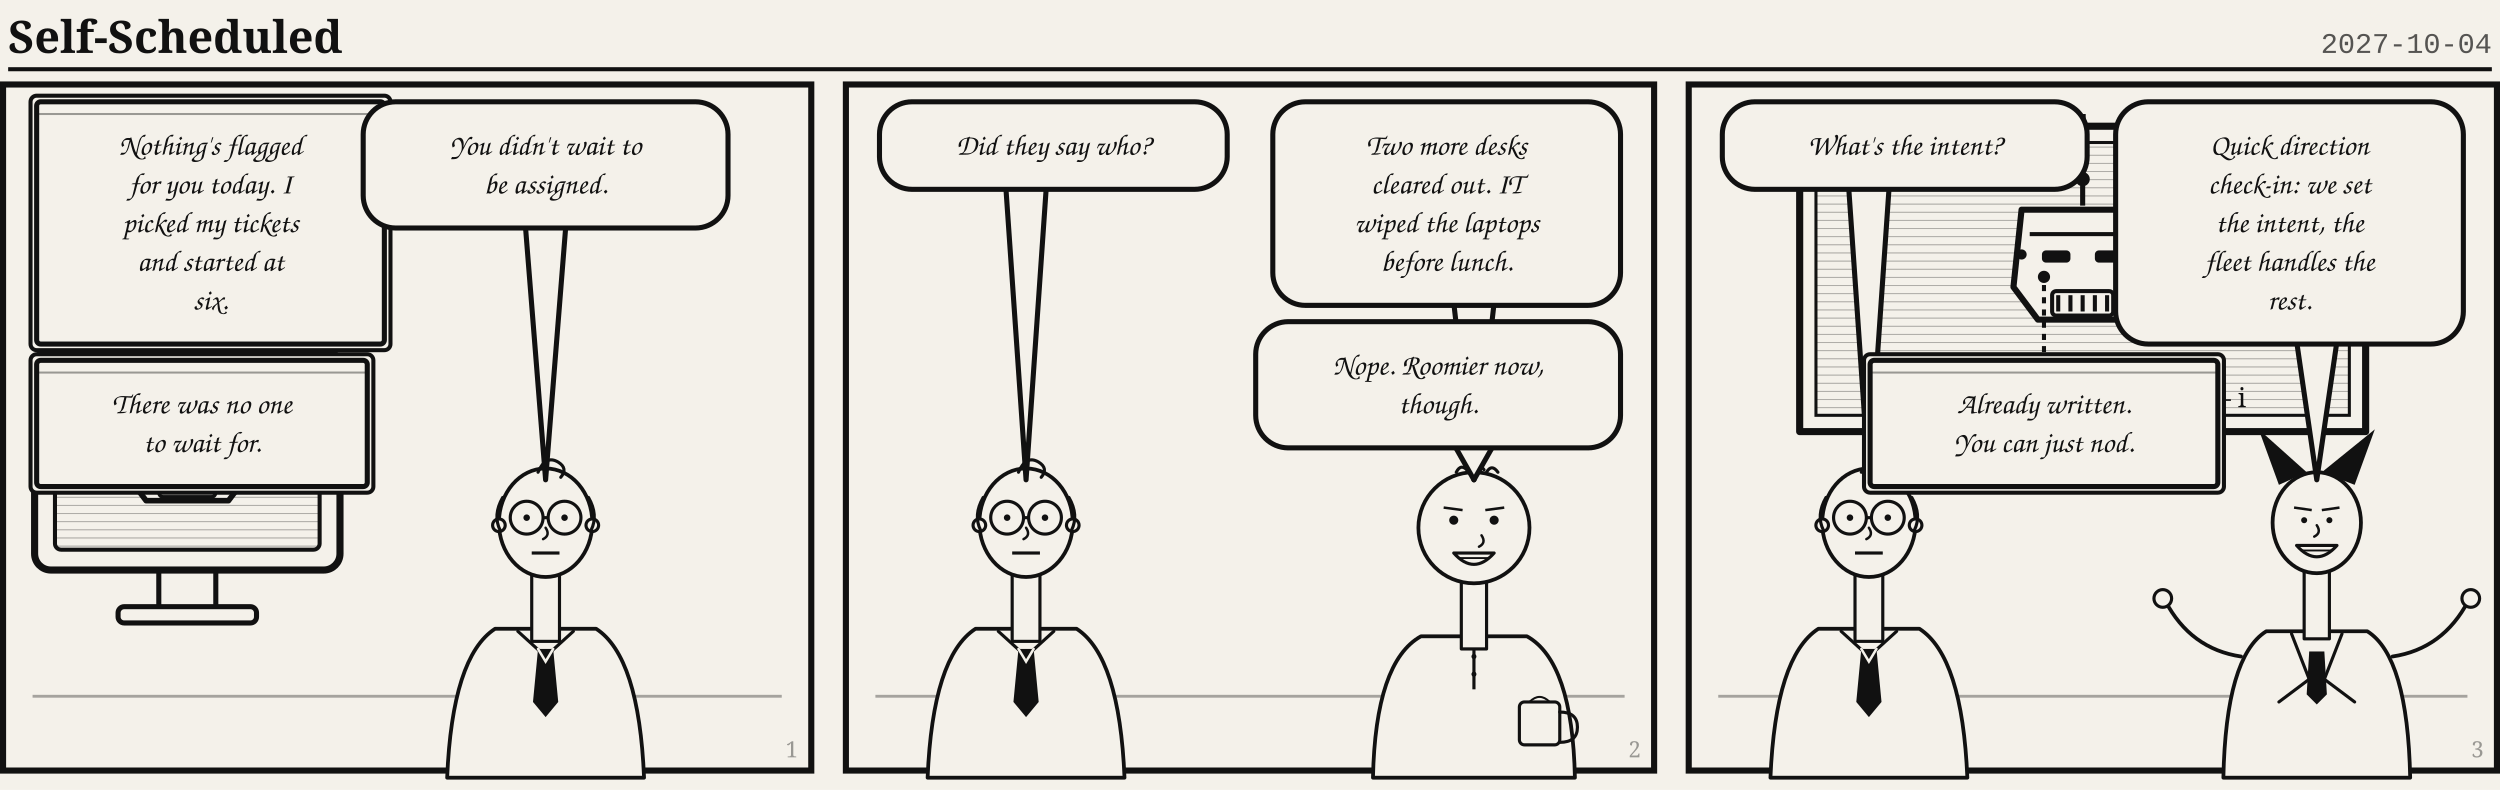
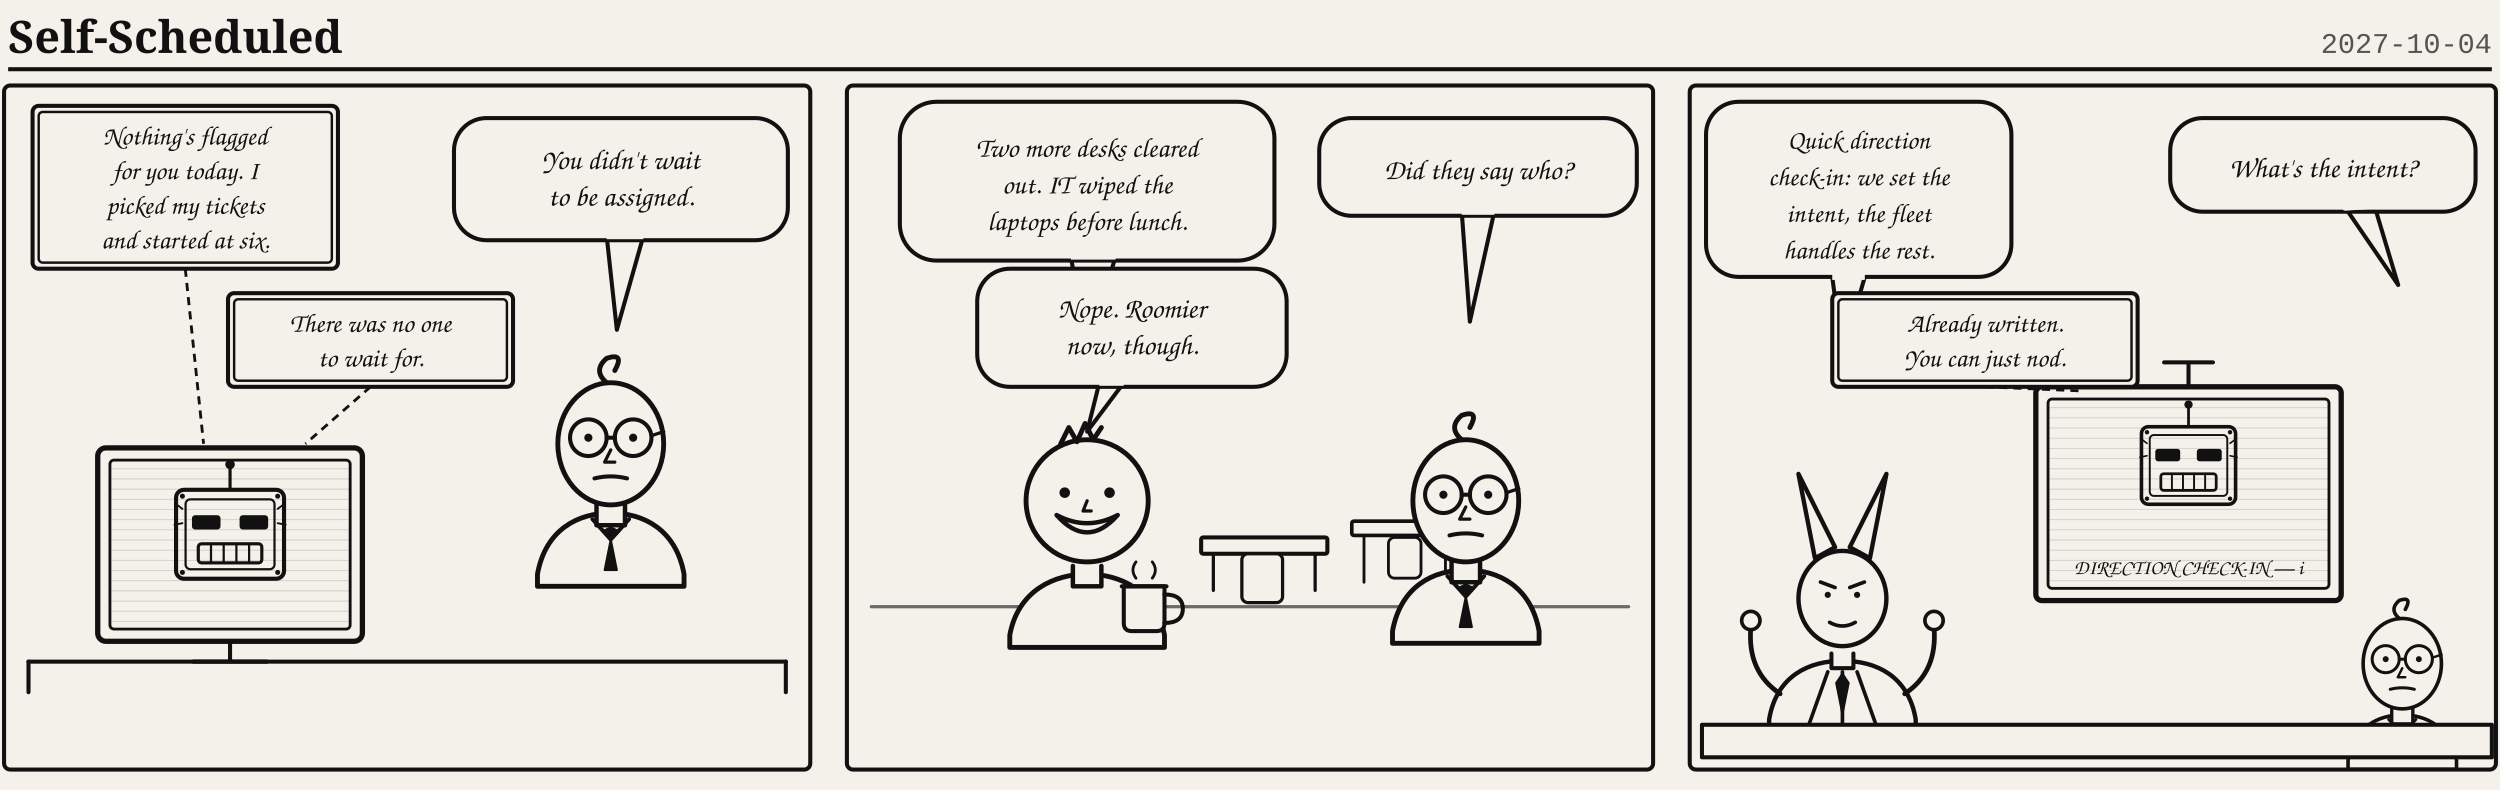
<svg xmlns="http://www.w3.org/2000/svg" viewBox="0 0 1228 388" width="1228" height="388" font-family="Georgia,serif">
  <rect width="1228" height="388" fill="#f4f1ea" />
  <text x="4" y="26" font-family="Georgia,serif" font-weight="bold" font-size="22" fill="#111">Self-Scheduled</text>
  <text x="1224" y="26" text-anchor="end" font-family="'Courier New',monospace" font-size="14" fill="#111" opacity="0.7">2027-10-04</text>
  <line x1="4" y1="34" x2="1224" y2="34" stroke="#111" stroke-width="2" />
  <g transform="translate(0,40)">
    <defs>
-       <pattern id="halftone" width="6" height="6" patternUnits="userSpaceOnUse">
-         <rect width="6" height="6" fill="#f4f1ea" />
-         <circle cx="3" cy="3" r="1.1" fill="#111" />
+       <pattern id="scan" width="5" height="5" patternUnits="userSpaceOnUse">
+         <line x1="0" y1="0" x2="5" y2="0" stroke="#111" stroke-opacity="0.13" stroke-width="1" />
      </pattern>
-       <pattern id="scan" width="4" height="4" patternUnits="userSpaceOnUse">
-         <rect width="4" height="4" fill="none" />
-         <line x1="0" y1="0" x2="4" y2="0" stroke="#111" stroke-width="0.6" opacity="0.5" />
-       </pattern>
-       <pattern id="hatch" width="7" height="7" patternUnits="userSpaceOnUse" patternTransform="rotate(45)">
-         <line x1="0" y1="0" x2="0" y2="7" stroke="#111" stroke-width="1" />
-       </pattern>
+       <g id="dailbert" stroke-linecap="round" stroke-linejoin="round">
+         <path d="M-36 64 C-32 42 -16 34 0 34 C16 34 32 42 36 64 L36 70 L-36 70 Z" fill="#f4f1ea" stroke="#111" stroke-width="2.4" />
+         <path d="M-7 30 L-7 40 L7 40 L7 30" fill="#f4f1ea" stroke="#111" stroke-width="2.2" />
+         <path d="M-9 37 L0 47 L9 37" fill="none" stroke="#111" stroke-width="2" />
+         <path d="M0 47 L-4 43 L0 41 L4 43 Z M0 47 L-3 62 L3 62 Z" fill="#111" stroke="#111" stroke-width="1" />
+         <ellipse cx="0" cy="0" rx="26" ry="30" fill="#f4f1ea" stroke="#111" stroke-width="2.4" />
+         <path d="M-2 -30 q-7 -6 0 -12 q9 -3 4 6" fill="none" stroke="#111" stroke-width="2.4" />
+         <circle cx="-11" cy="-3" r="9" fill="#f4f1ea" stroke="#111" stroke-width="2" />
+         <circle cx="11" cy="-3" r="9" fill="#f4f1ea" stroke="#111" stroke-width="2" />
+         <line x1="-2" y1="-3" x2="2" y2="-3" stroke="#111" stroke-width="2" />
+         <line x1="20" y1="-4" x2="26" y2="-6" stroke="#111" stroke-width="1.6" />
+         <circle cx="-11" cy="-3" r="2" fill="#111" />
+         <circle cx="11" cy="-3" r="2" fill="#111" />
+         <path d="M0 3 L-3 9 L2 9" fill="none" stroke="#111" stroke-width="1.6" />
+         <path d="M-8 17 Q0 15 8 17" fill="none" stroke="#111" stroke-width="2" />
+       </g>
+       <g id="doug" stroke-linecap="round" stroke-linejoin="round">
+         <path d="M-38 66 C-34 44 -16 36 0 36 C16 36 34 44 38 66 L38 72 L-38 72 Z" fill="#f4f1ea" stroke="#111" stroke-width="2.4" />
+         <path d="M-7 32 L-7 42 L7 42 L7 32" fill="#f4f1ea" stroke="#111" stroke-width="2.2" />
+         <circle cx="0" cy="0" r="30" fill="#f4f1ea" stroke="#111" stroke-width="2.4" />
+         <path d="M-13 -28 l4 -8 l4 7 l4 -9 l4 8 l4 -6" fill="none" stroke="#111" stroke-width="2.4" />
+         <circle cx="-11" cy="-4" r="2.6" fill="#111" />
+         <circle cx="11" cy="-4" r="2.6" fill="#111" />
+         <path d="M0 0 L-2 5 L2 5" fill="none" stroke="#111" stroke-width="1.6" />
+         <path d="M-15 7 Q0 24 15 7 Q0 15 -15 7 Z" fill="#f4f1ea" stroke="#111" stroke-width="2.2" />
+         <g stroke="#111" stroke-width="2" fill="#f4f1ea">
+           <path d="M18 42 L18 60 Q18 64 22 64 L34 64 Q38 64 38 60 L38 42 Z" />
+           <line x1="17" y1="42" x2="39" y2="42" />
+           <path d="M38 46 q9 0 9 7 q0 7 -9 7" fill="none" />
+         </g>
+         <path d="M24 38 q-3 -4 0 -8 M32 38 q3 -4 0 -8" fill="none" stroke="#111" stroke-width="1.4" />
+       </g>
+       <g id="boss" stroke-linecap="round" stroke-linejoin="round">
+         <path d="M-40 66 C-36 42 -18 34 0 34 C18 34 36 42 40 66 L40 72 L-40 72 Z" fill="#f4f1ea" stroke="#111" stroke-width="2.4" />
+         <path d="M-8 40 L-18 68 M8 40 L18 68 M0 40 L0 68" fill="none" stroke="#111" stroke-width="2" />
+         <path d="M0 40 L-4 46 L0 66 L4 46 Z" fill="#111" />
+         <path d="M-6 30 L-6 38 L6 38 L6 30" fill="#f4f1ea" stroke="#111" stroke-width="2.2" />
+         <path d="M-34 52 Q-52 40 -50 16" fill="none" stroke="#111" stroke-width="2.6" />
+         <path d="M34 52 Q52 40 50 16" fill="none" stroke="#111" stroke-width="2.6" />
+         <circle cx="-50" cy="12" r="5" fill="#f4f1ea" stroke="#111" stroke-width="2" />
+         <circle cx="50" cy="12" r="5" fill="#f4f1ea" stroke="#111" stroke-width="2" />
+         <ellipse cx="0" cy="0" rx="24" ry="26" fill="#f4f1ea" stroke="#111" stroke-width="2.4" />
+         <path d="M-15 -22 L-24 -68 L-4 -28 Z" fill="#f4f1ea" stroke="#111" stroke-width="2.4" />
+         <path d="M15 -22 L24 -68 L4 -28 Z" fill="#f4f1ea" stroke="#111" stroke-width="2.4" />
+         <path d="M-12 -9 L-4 -6 M12 -9 L4 -6" fill="none" stroke="#111" stroke-width="2" />
+         <circle cx="-8" cy="-2" r="1.7" fill="#111" />
+         <circle cx="8" cy="-2" r="1.7" fill="#111" />
+         <path d="M-7 13 Q0 17 7 13" fill="none" stroke="#111" stroke-width="2" />
+       </g>
+       <g id="clanker" stroke-linecap="round" stroke-linejoin="round">
+         <line x1="0" y1="-30" x2="0" y2="-44" stroke="#111" stroke-width="2" />
+         <circle cx="0" cy="-46" r="3" fill="#111" />
+         <rect x="-34" y="-30" width="68" height="56" rx="5" fill="#f4f1ea" stroke="#111" stroke-width="2.6" />
+         <rect x="-28" y="-24" width="56" height="44" rx="3" fill="none" stroke="#111" stroke-width="1.4" />
+         <circle cx="-30" cy="-26" r="1.6" fill="#111" />
+         <circle cx="30" cy="-26" r="1.6" fill="#111" />
+         <circle cx="-30" cy="22" r="1.6" fill="#111" />
+         <circle cx="30" cy="22" r="1.6" fill="#111" />
+         <rect x="-24" y="-14" width="18" height="9" rx="2" fill="#111" />
+         <rect x="6" y="-14" width="18" height="9" rx="2" fill="#111" />
+         <path d="M-30 -18 l-4 -3 M-30 -9 l-5 1 M30 -18 l4 -3 M30 -9 l5 1" stroke="#111" stroke-width="1.2" />
+         <rect x="-20" y="4" width="40" height="12" rx="2" fill="#f4f1ea" stroke="#111" stroke-width="2" />
+         <path d="M-12 4 L-12 16 M-4 4 L-4 16 M4 4 L4 16 M12 4 L12 16" stroke="#111" stroke-width="1.4" />
+       </g>
    </defs>
-     <rect x="1.5" y="1.5" width="397" height="337" fill="#f4f1ea" stroke="#111" stroke-width="3" />
-     <line x1="16" y1="302" x2="384" y2="302" stroke="#111" stroke-width="1.4" opacity="0.35" />
-     <g transform="translate(268,342) scale(0.62) translate(-268,-342)">
-       <g data-who="dailbert">
-         <path d="M 190 342 Q 194 246 228 224 L 308 224 Q 342 246 346 342 Z" fill="#f4f1ea" stroke="#111" stroke-width="3" stroke-linecap="round" stroke-linejoin="round" />
-         <path d="M 246 226 L 268 246 L 290 226" fill="none" stroke="#111" stroke-width="2.5" stroke-linecap="round" stroke-linejoin="round" />
-         <path d="M 262 240 L 274 240 L 278 282 L 268 294 L 258 282 Z" fill="#111" stroke="none" />
-         <path d="M 262 240 L 268 250 L 274 240" fill="none" stroke="#f4f1ea" stroke-width="2" stroke-linecap="round" />
-         <rect x="257" y="168" width="22" height="66" fill="#f4f1ea" stroke="#111" stroke-width="2.5" stroke-linecap="round" stroke-linejoin="round" />
-         <ellipse cx="268" cy="140" rx="37" ry="43" fill="#f4f1ea" stroke="#111" stroke-width="3" stroke-linecap="round" stroke-linejoin="round" />
-         <circle cx="231" cy="142" r="5" fill="#f4f1ea" stroke="#111" stroke-width="2.5" stroke-linecap="round" stroke-linejoin="round" />
-         <circle cx="305" cy="142" r="5" fill="#f4f1ea" stroke="#111" stroke-width="2.5" stroke-linecap="round" stroke-linejoin="round" />
-         <path d="M 234 120 Q 226 134 232 146" fill="none" stroke="#111" stroke-width="2.5" stroke-linecap="round" stroke-linejoin="round" />
-         <path d="M 302 120 Q 310 134 304 146" fill="none" stroke="#111" stroke-width="2.5" stroke-linecap="round" stroke-linejoin="round" />
-         <path d="M 262 100 q 6 -14 16 -8 q 8 5 2 12" fill="none" stroke="#111" stroke-width="2.5" stroke-linecap="round" stroke-linejoin="round" />
-         <circle cx="253" cy="136" r="13" fill="#f4f1ea" stroke="#111" stroke-width="2.5" stroke-linecap="round" stroke-linejoin="round" />
-         <circle cx="283" cy="136" r="13" fill="#f4f1ea" stroke="#111" stroke-width="2.5" stroke-linecap="round" stroke-linejoin="round" />
-         <line x1="266" y1="136" x2="270" y2="136" stroke="#111" stroke-width="2.5" />
-         <circle cx="253" cy="136" r="2.6" fill="#111" />
-         <circle cx="283" cy="136" r="2.6" fill="#111" />
-         <path d="M 268 144 q 4 6 -2 9" fill="none" stroke="#111" stroke-width="2" stroke-linecap="round" stroke-linejoin="round" />
-         <line x1="257" y1="164" x2="279" y2="164" stroke="#111" stroke-width="2.5" />
+     <g>
+       <rect x="2" y="2" width="396" height="336" rx="3" fill="#f4f1ea" stroke="#111" stroke-width="2" />
+       <g stroke-linecap="round" stroke-linejoin="round">
+         <path d="M14 285 L386 285" fill="none" stroke="#111" stroke-width="2" />
+         <path d="M14 285 L14 300 M386 285 L386 300" fill="none" stroke="#111" stroke-width="2" />
+         <path d="M113 275 L113 285 M95 285 L131 285" fill="none" stroke="#111" stroke-width="2" />
+         <rect x="48" y="180" width="130" height="95" rx="4" fill="#f4f1ea" stroke="#111" stroke-width="2.6" />
+         <rect x="54" y="186" width="118" height="83" rx="2" fill="#f4f1ea" stroke="#111" stroke-width="1.4" />
+         <use href="#clanker" transform="translate(113,224) scale(0.78)" />
+         <rect x="54" y="186" width="118" height="83" fill="url(#scan)" />
+         <use href="#dailbert" transform="translate(300,178) scale(1)" />
+       </g>
+       <g stroke-linejoin="round">
+         <path d="M91 92 L100 178" fill="none" stroke="#111" stroke-width="1.4" stroke-dasharray="4 3" />
+         <rect x="16" y="12" width="150" height="80" rx="3" fill="#f4f1ea" stroke="#111" stroke-width="2" />
+         <rect x="19" y="15" width="144" height="74" rx="2" fill="none" stroke="#111" stroke-width="1.2" />
+       </g>
+       <g font-family="'Comic Sans MS','Segoe Print',cursive" font-size="13" fill="#111" text-anchor="middle">
+         <text x="91" y="31">Nothing's flagged</text>
+         <text x="91" y="48">for you today. I</text>
+         <text x="91" y="65">picked my tickets</text>
+         <text x="91" y="82">and started at six.</text>
+       </g>
+       <g stroke-linejoin="round">
+         <path d="M298 76 L303 122 L316 76 Z" fill="#f4f1ea" stroke="#111" stroke-width="2" />
+         <rect x="223" y="18" width="164" height="60" rx="16" fill="#f4f1ea" stroke="#111" stroke-width="2" />
+         <path d="M298 76 L316 76" stroke="#f4f1ea" stroke-width="3" />
+       </g>
+       <g font-family="'Comic Sans MS','Segoe Print',cursive" font-size="14" fill="#111" text-anchor="middle">
+         <text x="305" y="43">You didn't wait</text>
+         <text x="305" y="61">to be assigned.</text>
+       </g>
+       <g stroke-linejoin="round">
+         <path d="M182 150 L150 178" fill="none" stroke="#111" stroke-width="1.4" stroke-dasharray="4 3" />
+         <rect x="112" y="104" width="140" height="46" rx="3" fill="#f4f1ea" stroke="#111" stroke-width="2" />
+         <rect x="115" y="107" width="134" height="40" rx="2" fill="none" stroke="#111" stroke-width="1.2" />
+       </g>
+       <g font-family="'Comic Sans MS','Segoe Print',cursive" font-size="13" fill="#111" text-anchor="middle">
+         <text x="182" y="123">There was no one</text>
+         <text x="182" y="140">to wait for.</text>
      </g>
    </g>
-     <g data-surface="monitor">
-       <rect x="78" y="240" width="28" height="20" fill="#f4f1ea" stroke="#111" stroke-width="2.5" stroke-linecap="round" stroke-linejoin="round" />
-       <rect x="58" y="258" width="68" height="8" rx="3" fill="#f4f1ea" stroke="#111" stroke-width="2.5" stroke-linecap="round" stroke-linejoin="round" />
-       <rect x="17" y="132" width="150" height="108" rx="8" fill="#f4f1ea" stroke="#111" stroke-width="3.5" stroke-linecap="round" stroke-linejoin="round" />
-       <rect x="27" y="142" width="130" height="88" rx="3" fill="#f4f1ea" stroke="#111" stroke-width="2" />
-       <rect x="27" y="142" width="130" height="88" rx="3" fill="url(#scan)" />
-       <g>
-         <line x1="92" y1="154.4" x2="92" y2="145.2" stroke="#111" stroke-width="2.3" />
-         <circle cx="92" cy="142.44" r="3.22" fill="#111" />
-         <path d="M 64.4,156.24 L 119.6,156.24 L 123.28,191.2 L 112.24,205.92 L 71.76,205.92 L 60.72,191.2 Z" fill="#f4f1ea" stroke="#111" stroke-width="2.76" stroke-linecap="round" stroke-linejoin="round" />
-         <circle cx="64.4" cy="176.48" r="2.3" fill="#111" />
-         <circle cx="119.6" cy="176.48" r="2.3" fill="#111" />
-         <line x1="68.08" y1="167.28" x2="115.92" y2="167.28" stroke="#111" stroke-width="1.84" />
-         <rect x="73.6" y="172.34" width="14.72" height="8.28" rx="1.84" fill="#111" />
-         <rect x="95.68" y="172.34" width="14.72" height="8.28" rx="1.84" fill="#111" />
-         <rect x="78.2" y="193.04" width="27.6" height="11.04" rx="1.84" fill="none" stroke="#111" stroke-width="1.84" stroke-linecap="round" stroke-linejoin="round" />
-         <line x1="80.96" y1="194.88" x2="80.96" y2="202.24" stroke="#111" stroke-width="1.84" />
-         <line x1="86.48" y1="194.88" x2="86.48" y2="202.24" stroke="#111" stroke-width="1.84" />
-         <line x1="92" y1="194.88" x2="92" y2="202.24" stroke="#111" stroke-width="1.84" />
-         <line x1="97.52" y1="194.88" x2="97.52" y2="202.24" stroke="#111" stroke-width="1.84" />
-         <line x1="103.04" y1="194.88" x2="103.04" y2="202.24" stroke="#111" stroke-width="1.84" />
+     <g>
+       <rect x="416" y="2" width="396" height="336" rx="3" fill="#f4f1ea" stroke="#111" stroke-width="2" />
+       <g stroke-linecap="round" stroke-linejoin="round">
+         <path d="M428 258 L800 258" fill="none" stroke="#111" stroke-width="1.6" stroke-opacity="0.6" />
+         <rect x="590" y="224" width="62" height="8" rx="1" fill="#f4f1ea" stroke="#111" stroke-width="2" />
+         <path d="M596 232 L596 250 M646 232 L646 250" fill="none" stroke="#111" stroke-width="1.6" />
+         <rect x="610" y="232" width="20" height="24" rx="3" fill="#f4f1ea" stroke="#111" stroke-width="1.6" />
+         <rect x="664" y="216" width="52" height="7" rx="1" fill="#f4f1ea" stroke="#111" stroke-width="1.8" />
+         <path d="M670 223 L670 246 M710 223 L710 246" fill="none" stroke="#111" stroke-width="1.4" />
+         <rect x="682" y="224" width="16" height="20" rx="3" fill="#f4f1ea" stroke="#111" stroke-width="1.4" />
+         <use href="#doug" transform="translate(534,206) scale(1)" />
+         <use href="#dailbert" transform="translate(720,206) scale(1)" />
+       </g>
+       <g stroke-linejoin="round">
+         <path d="M526 86 L534 132 L548 86 Z" fill="#f4f1ea" stroke="#111" stroke-width="2" />
+         <rect x="442" y="10" width="184" height="78" rx="18" fill="#f4f1ea" stroke="#111" stroke-width="2" />
+         <path d="M526 86 L548 86" stroke="#f4f1ea" stroke-width="3" />
+       </g>
+       <g font-family="'Comic Sans MS','Segoe Print',cursive" font-size="13.5" fill="#111" text-anchor="middle">
+         <text x="534" y="37">Two more desks cleared</text>
+         <text x="534" y="55">out. IT wiped the</text>
+         <text x="534" y="73">laptops before lunch.</text>
+       </g>
+       <g stroke-linejoin="round">
+         <path d="M718 64 L722 118 L734 64 Z" fill="#f4f1ea" stroke="#111" stroke-width="2" />
+         <rect x="648" y="18" width="156" height="48" rx="16" fill="#f4f1ea" stroke="#111" stroke-width="2" />
+         <path d="M718 64 L734 64" stroke="#f4f1ea" stroke-width="3" />
+       </g>
+       <text x="726" y="48" font-family="'Comic Sans MS','Segoe Print',cursive" font-size="14" fill="#111" text-anchor="middle">Did they say who?</text>
+       <g stroke-linejoin="round">
+         <path d="M540 148 L534 172 L552 148 Z" fill="#f4f1ea" stroke="#111" stroke-width="2" />
+         <rect x="480" y="92" width="152" height="58" rx="16" fill="#f4f1ea" stroke="#111" stroke-width="2" />
+         <path d="M540 148 L552 148" stroke="#f4f1ea" stroke-width="3" />
+       </g>
+       <g font-family="'Comic Sans MS','Segoe Print',cursive" font-size="14" fill="#111" text-anchor="middle">
+         <text x="556" y="116">Nope. Roomier</text>
+         <text x="556" y="134">now, though.</text>
      </g>
    </g>
-     <g data-balloon="screen">
-       <line x1="92" y1="129" x2="92" y2="150" stroke="#111" stroke-width="2" stroke-dasharray="3 3" />
-       <circle cx="92" cy="150" r="3" fill="#111" />
-       <rect x="15" y="7" width="176.8" height="125" rx="3" fill="#f4f1ea" stroke="#111" stroke-width="2" stroke-linecap="round" stroke-linejoin="round" />
-       <rect x="18" y="10" width="170.8" height="119" rx="2" fill="#f4f1ea" stroke="#111" stroke-width="2.5" stroke-linecap="round" stroke-linejoin="round" />
-       <line x1="18" y1="16" x2="188.8" y2="16" stroke="#111" stroke-width="1" opacity="0.4" />
-       <text x="103.4" y="36" text-anchor="middle" font-family="'Comic Sans MS','Segoe Print',cursive" font-size="14.5" fill="#111">Nothing's flagged</text>
-       <text x="103.4" y="55" text-anchor="middle" font-family="'Comic Sans MS','Segoe Print',cursive" font-size="14.5" fill="#111">for you today. I</text>
-       <text x="103.4" y="74" text-anchor="middle" font-family="'Comic Sans MS','Segoe Print',cursive" font-size="14.5" fill="#111">picked my tickets</text>
-       <text x="103.4" y="93" text-anchor="middle" font-family="'Comic Sans MS','Segoe Print',cursive" font-size="14.5" fill="#111">and started at</text>
-       <text x="103.4" y="112" text-anchor="middle" font-family="'Comic Sans MS','Segoe Print',cursive" font-size="14.5" fill="#111">six.</text>
-     </g>
-     <g data-balloon="speech">
-       <path d="M 258 70 L 268 195.68 L 278 70 Z" fill="#f4f1ea" stroke="#111" stroke-width="2.5" stroke-linecap="round" stroke-linejoin="round" />
-       <rect x="178.4" y="10" width="179.2" height="62" rx="16" fill="#f4f1ea" stroke="#111" stroke-width="2.5" stroke-linecap="round" stroke-linejoin="round" />
-       <text x="268" y="36" text-anchor="middle" font-family="'Comic Sans MS','Segoe Print',cursive" font-size="14.5" fill="#111">You didn't wait to</text>
-       <text x="268" y="55" text-anchor="middle" font-family="'Comic Sans MS','Segoe Print',cursive" font-size="14.5" fill="#111">be assigned.</text>
-     </g>
-     <g data-balloon="screen">
-       <line x1="92" y1="199" x2="92" y2="150" stroke="#111" stroke-width="2" stroke-dasharray="3 3" />
-       <circle cx="92" cy="150" r="3" fill="#111" />
-       <rect x="15" y="134" width="168.4" height="68" rx="3" fill="#f4f1ea" stroke="#111" stroke-width="2" stroke-linecap="round" stroke-linejoin="round" />
-       <rect x="18" y="137" width="162.4" height="62" rx="2" fill="#f4f1ea" stroke="#111" stroke-width="2.5" stroke-linecap="round" stroke-linejoin="round" />
-       <line x1="18" y1="143" x2="180.4" y2="143" stroke="#111" stroke-width="1" opacity="0.4" />
-       <text x="99.2" y="163" text-anchor="middle" font-family="'Comic Sans MS','Segoe Print',cursive" font-size="14.5" fill="#111">There was no one</text>
-       <text x="99.2" y="182" text-anchor="middle" font-family="'Comic Sans MS','Segoe Print',cursive" font-size="14.5" fill="#111">to wait for.</text>
-     </g>
-     <text x="392" y="332" text-anchor="end" font-family="Georgia,serif" font-size="11" fill="#111" opacity="0.4">1</text>
-   </g>
-   <g transform="translate(414,40)">
-     <defs>
-       <pattern id="halftone" width="6" height="6" patternUnits="userSpaceOnUse">
-         <rect width="6" height="6" fill="#f4f1ea" />
-         <circle cx="3" cy="3" r="1.1" fill="#111" />
-       </pattern>
-       <pattern id="scan" width="4" height="4" patternUnits="userSpaceOnUse">
-         <rect width="4" height="4" fill="none" />
-         <line x1="0" y1="0" x2="4" y2="0" stroke="#111" stroke-width="0.6" opacity="0.5" />
-       </pattern>
-       <pattern id="hatch" width="7" height="7" patternUnits="userSpaceOnUse" patternTransform="rotate(45)">
-         <line x1="0" y1="0" x2="0" y2="7" stroke="#111" stroke-width="1" />
-       </pattern>
-     </defs>
-     <rect x="1.5" y="1.5" width="397" height="337" fill="#f4f1ea" stroke="#111" stroke-width="3" />
-     <line x1="16" y1="302" x2="384" y2="302" stroke="#111" stroke-width="1.4" opacity="0.35" />
-     <g transform="translate(90,342) scale(0.62) translate(-90,-342)">
-       <g data-who="dailbert">
-         <path d="M 12 342 Q 16 246 50 224 L 130 224 Q 164 246 168 342 Z" fill="#f4f1ea" stroke="#111" stroke-width="3" stroke-linecap="round" stroke-linejoin="round" />
-         <path d="M 68 226 L 90 246 L 112 226" fill="none" stroke="#111" stroke-width="2.5" stroke-linecap="round" stroke-linejoin="round" />
-         <path d="M 84 240 L 96 240 L 100 282 L 90 294 L 80 282 Z" fill="#111" stroke="none" />
-         <path d="M 84 240 L 90 250 L 96 240" fill="none" stroke="#f4f1ea" stroke-width="2" stroke-linecap="round" />
-         <rect x="79" y="168" width="22" height="66" fill="#f4f1ea" stroke="#111" stroke-width="2.5" stroke-linecap="round" stroke-linejoin="round" />
-         <ellipse cx="90" cy="140" rx="37" ry="43" fill="#f4f1ea" stroke="#111" stroke-width="3" stroke-linecap="round" stroke-linejoin="round" />
-         <circle cx="53" cy="142" r="5" fill="#f4f1ea" stroke="#111" stroke-width="2.5" stroke-linecap="round" stroke-linejoin="round" />
-         <circle cx="127" cy="142" r="5" fill="#f4f1ea" stroke="#111" stroke-width="2.5" stroke-linecap="round" stroke-linejoin="round" />
-         <path d="M 56 120 Q 48 134 54 146" fill="none" stroke="#111" stroke-width="2.5" stroke-linecap="round" stroke-linejoin="round" />
-         <path d="M 124 120 Q 132 134 126 146" fill="none" stroke="#111" stroke-width="2.5" stroke-linecap="round" stroke-linejoin="round" />
-         <path d="M 84 100 q 6 -14 16 -8 q 8 5 2 12" fill="none" stroke="#111" stroke-width="2.5" stroke-linecap="round" stroke-linejoin="round" />
-         <circle cx="75" cy="136" r="13" fill="#f4f1ea" stroke="#111" stroke-width="2.5" stroke-linecap="round" stroke-linejoin="round" />
-         <circle cx="105" cy="136" r="13" fill="#f4f1ea" stroke="#111" stroke-width="2.5" stroke-linecap="round" stroke-linejoin="round" />
-         <line x1="88" y1="136" x2="92" y2="136" stroke="#111" stroke-width="2.5" />
-         <circle cx="75" cy="136" r="2.6" fill="#111" />
-         <circle cx="105" cy="136" r="2.6" fill="#111" />
-         <path d="M 90 144 q 4 6 -2 9" fill="none" stroke="#111" stroke-width="2" stroke-linecap="round" stroke-linejoin="round" />
-         <line x1="79" y1="164" x2="101" y2="164" stroke="#111" stroke-width="2.5" />
+     <g>
+       <rect x="830" y="2" width="396" height="336" rx="3" fill="#f4f1ea" stroke="#111" stroke-width="2" />
+       <g stroke-linecap="round" stroke-linejoin="round">
+         <path d="M1075 150 L1075 138 M1063 138 L1087 138" fill="none" stroke="#111" stroke-width="2" />
+         <rect x="1000" y="150" width="150" height="105" rx="3" fill="#f4f1ea" stroke="#111" stroke-width="2.6" />
+         <rect x="1006" y="156" width="138" height="93" rx="2" fill="#f4f1ea" stroke="#111" stroke-width="1.4" />
+         <use href="#clanker" transform="translate(1075,190) scale(0.68)" />
+         <text x="1075" y="242" font-family="'Comic Sans MS','Segoe Print',cursive" font-size="10" fill="#111" text-anchor="middle">DIRECTION CHECK-IN — i</text>
+         <rect x="1006" y="156" width="138" height="93" fill="url(#scan)" />
+         <use href="#boss" transform="translate(905,254) scale(0.9)" />
+         <use href="#dailbert" transform="translate(1180,286) scale(0.74)" />
+         <path d="M836 316 L1224 316 L1224 332 L836 332 Z" fill="#f4f1ea" stroke="#111" stroke-width="2" />
+       </g>
+       <g stroke-linejoin="round">
+         <path d="M900 96 L905 134 L916 96 Z" fill="#f4f1ea" stroke="#111" stroke-width="2" />
+         <rect x="838" y="10" width="150" height="86" rx="16" fill="#f4f1ea" stroke="#111" stroke-width="2" />
+         <path d="M900 96 L916 96" stroke="#f4f1ea" stroke-width="3" />
+       </g>
+       <g font-family="'Comic Sans MS','Segoe Print',cursive" font-size="13" fill="#111" text-anchor="middle">
+         <text x="913" y="33">Quick direction</text>
+         <text x="913" y="51">check-in: we set the</text>
+         <text x="913" y="69">intent, the fleet</text>
+         <text x="913" y="87">handles the rest.</text>
+       </g>
+       <g stroke-linejoin="round">
+         <path d="M1152 62 L1178 100 L1166 60 Z" fill="#f4f1ea" stroke="#111" stroke-width="2" />
+         <rect x="1066" y="18" width="150" height="46" rx="16" fill="#f4f1ea" stroke="#111" stroke-width="2" />
+         <path d="M1152 62 L1166 61 Z" stroke="#f4f1ea" stroke-width="3" />
+       </g>
+       <text x="1141" y="47" font-family="'Comic Sans MS','Segoe Print',cursive" font-size="14" fill="#111" text-anchor="middle">What's the intent?</text>
+       <g stroke-linejoin="round">
+         <path d="M975 150 L1022 152" fill="none" stroke="#111" stroke-width="1.4" stroke-dasharray="4 3" />
+         <rect x="900" y="104" width="150" height="46" rx="3" fill="#f4f1ea" stroke="#111" stroke-width="2" />
+         <rect x="903" y="107" width="144" height="40" rx="2" fill="none" stroke="#111" stroke-width="1.2" />
+       </g>
+       <g font-family="'Comic Sans MS','Segoe Print',cursive" font-size="13" fill="#111" text-anchor="middle">
+         <text x="975" y="123">Already written.</text>
+         <text x="975" y="140">You can just nod.</text>
      </g>
    </g>
-     <g transform="translate(310,342) scale(0.62) translate(-310,-342)">
-       <g data-who="doug">
-         <path d="M 230 342 Q 232 250 268 230 L 352 230 Q 388 250 390 342 Z" fill="#f4f1ea" stroke="#111" stroke-width="3" stroke-linecap="round" stroke-linejoin="round" />
-         <line x1="310" y1="234" x2="310" y2="272" stroke="#111" stroke-width="2.5" />
-         <circle cx="310" cy="246" r="2" fill="#111" />
-         <circle cx="310" cy="260" r="2" fill="#111" />
-         <g transform="translate(362,302)">
-           <rect x="-16" y="-20" width="32" height="34" rx="4" fill="#f4f1ea" stroke="#111" stroke-width="2.5" stroke-linecap="round" stroke-linejoin="round" />
-           <path d="M 16 -12 q 14 0 14 12 q 0 12 -14 12" fill="none" stroke="#111" stroke-width="2.5" stroke-linecap="round" stroke-linejoin="round" />
-           <path d="M -8 -20 q 8 -8 16 0" fill="none" stroke="#111" stroke-width="1.6" stroke-linecap="round" stroke-linejoin="round" />
-         </g>
-         <rect x="300" y="178" width="20" height="62" fill="#f4f1ea" stroke="#111" stroke-width="2.5" stroke-linecap="round" stroke-linejoin="round" />
-         <circle cx="310" cy="144" r="44" fill="#f4f1ea" stroke="#111" stroke-width="3" stroke-linecap="round" stroke-linejoin="round" />
-         <path d="M 296 100 q 4 -8 10 0" fill="none" stroke="#111" stroke-width="2.5" stroke-linecap="round" stroke-linejoin="round" />
-         <path d="M 308 98 q 4 -8 10 0" fill="none" stroke="#111" stroke-width="2.5" stroke-linecap="round" stroke-linejoin="round" />
-         <path d="M 320 100 q 4 -7 9 0" fill="none" stroke="#111" stroke-width="2.5" stroke-linecap="round" stroke-linejoin="round" />
-         <circle cx="294" cy="138" r="3.6" fill="#111" />
-         <circle cx="326" cy="138" r="3.6" fill="#111" />
-         <line x1="286" y1="128" x2="301" y2="130" stroke="#111" stroke-width="2" />
-         <line x1="319" y1="130" x2="334" y2="128" stroke="#111" stroke-width="2" />
-         <path d="M 316 150 q 4 6 -2 9" fill="none" stroke="#111" stroke-width="2" stroke-linecap="round" stroke-linejoin="round" />
-         <path d="M 294 164 Q 310 182 326 164 Z" fill="#f4f1ea" stroke="#111" stroke-width="2.5" stroke-linecap="round" stroke-linejoin="round" />
-         <line x1="298" y1="168" x2="322" y2="168" stroke="#111" stroke-width="1.5" />
-       </g>
-     </g>
-     <g data-balloon="speech">
-       <path d="M 300 108 L 310 195.68 L 320 108 Z" fill="#f4f1ea" stroke="#111" stroke-width="2.5" stroke-linecap="round" stroke-linejoin="round" />
-       <rect x="211.2" y="10" width="170.8" height="100" rx="16" fill="#f4f1ea" stroke="#111" stroke-width="2.5" stroke-linecap="round" stroke-linejoin="round" />
-       <text x="296.6" y="36" text-anchor="middle" font-family="'Comic Sans MS','Segoe Print',cursive" font-size="14.5" fill="#111">Two more desks</text>
-       <text x="296.6" y="55" text-anchor="middle" font-family="'Comic Sans MS','Segoe Print',cursive" font-size="14.5" fill="#111">cleared out. IT</text>
-       <text x="296.6" y="74" text-anchor="middle" font-family="'Comic Sans MS','Segoe Print',cursive" font-size="14.5" fill="#111">wiped the laptops</text>
-       <text x="296.6" y="93" text-anchor="middle" font-family="'Comic Sans MS','Segoe Print',cursive" font-size="14.5" fill="#111">before lunch.</text>
-     </g>
-     <g data-balloon="speech">
-       <path d="M 80 51 L 90 195.68 L 100 51 Z" fill="#f4f1ea" stroke="#111" stroke-width="2.5" stroke-linecap="round" stroke-linejoin="round" />
-       <rect x="18" y="10" width="170.8" height="43" rx="16" fill="#f4f1ea" stroke="#111" stroke-width="2.5" stroke-linecap="round" stroke-linejoin="round" />
-       <text x="103.4" y="36" text-anchor="middle" font-family="'Comic Sans MS','Segoe Print',cursive" font-size="14.5" fill="#111">Did they say who?</text>
-     </g>
-     <g data-balloon="speech">
-       <path d="M 300 178 L 310 195.68 L 320 178 Z" fill="#f4f1ea" stroke="#111" stroke-width="2.5" stroke-linecap="round" stroke-linejoin="round" />
-       <rect x="202.8" y="118" width="179.2" height="62" rx="16" fill="#f4f1ea" stroke="#111" stroke-width="2.5" stroke-linecap="round" stroke-linejoin="round" />
-       <text x="292.4" y="144" text-anchor="middle" font-family="'Comic Sans MS','Segoe Print',cursive" font-size="14.5" fill="#111">Nope. Roomier now,</text>
-       <text x="292.4" y="163" text-anchor="middle" font-family="'Comic Sans MS','Segoe Print',cursive" font-size="14.5" fill="#111">though.</text>
-     </g>
-     <text x="392" y="332" text-anchor="end" font-family="Georgia,serif" font-size="11" fill="#111" opacity="0.4">2</text>
-   </g>
-   <g transform="translate(828,40)">
-     <defs>
-       <pattern id="halftone" width="6" height="6" patternUnits="userSpaceOnUse">
-         <rect width="6" height="6" fill="#f4f1ea" />
-         <circle cx="3" cy="3" r="1.1" fill="#111" />
-       </pattern>
-       <pattern id="scan" width="4" height="4" patternUnits="userSpaceOnUse">
-         <rect width="4" height="4" fill="none" />
-         <line x1="0" y1="0" x2="4" y2="0" stroke="#111" stroke-width="0.6" opacity="0.5" />
-       </pattern>
-       <pattern id="hatch" width="7" height="7" patternUnits="userSpaceOnUse" patternTransform="rotate(45)">
-         <line x1="0" y1="0" x2="0" y2="7" stroke="#111" stroke-width="1" />
-       </pattern>
-     </defs>
-     <rect x="1.5" y="1.5" width="397" height="337" fill="#f4f1ea" stroke="#111" stroke-width="3" />
-     <line x1="16" y1="302" x2="384" y2="302" stroke="#111" stroke-width="1.4" opacity="0.35" />
-     <g data-surface="projector">
-       <line x1="195" y1="16" x2="195" y2="22" stroke="#111" stroke-width="3" />
-       <rect x="56" y="22" width="278" height="150" fill="#f4f1ea" stroke="#111" stroke-width="3.5" stroke-linecap="round" stroke-linejoin="round" />
-       <rect x="64" y="30" width="262" height="134" fill="url(#scan)" stroke="#111" stroke-width="1.5" />
-       <g>
-         <line x1="195" y1="61" x2="195" y2="51" stroke="#111" stroke-width="2.5" />
-         <circle cx="195" cy="48" r="3.5" fill="#111" />
-         <path d="M 165,63 L 225,63 L 229,101 L 217,117 L 173,117 L 161,101 Z" fill="#f4f1ea" stroke="#111" stroke-width="3" stroke-linecap="round" stroke-linejoin="round" />
-         <circle cx="165" cy="85" r="2.5" fill="#111" />
-         <circle cx="225" cy="85" r="2.5" fill="#111" />
-         <line x1="169" y1="75" x2="221" y2="75" stroke="#111" stroke-width="2" />
-         <rect x="175" y="83" width="14" height="6" rx="2" fill="#111" />
-         <rect x="201" y="83" width="14" height="6" rx="2" fill="#111" />
-         <rect x="180" y="103" width="30" height="12" rx="2" fill="none" stroke="#111" stroke-width="2" stroke-linecap="round" stroke-linejoin="round" />
-         <line x1="183" y1="105" x2="183" y2="113" stroke="#111" stroke-width="2" />
-         <line x1="189" y1="105" x2="189" y2="113" stroke="#111" stroke-width="2" />
-         <line x1="195" y1="105" x2="195" y2="113" stroke="#111" stroke-width="2" />
-         <line x1="201" y1="105" x2="201" y2="113" stroke="#111" stroke-width="2" />
-         <line x1="207" y1="105" x2="207" y2="113" stroke="#111" stroke-width="2" />
-       </g>
-       <text x="195" y="160" text-anchor="middle" font-family="Georgia, serif" font-size="13" fill="#111">DIRECTION CHECK-IN — i</text>
-     </g>
-     <g transform="translate(90,342) scale(0.62) translate(-90,-342)">
-       <g data-who="dailbert">
-         <path d="M 12 342 Q 16 246 50 224 L 130 224 Q 164 246 168 342 Z" fill="#f4f1ea" stroke="#111" stroke-width="3" stroke-linecap="round" stroke-linejoin="round" />
-         <path d="M 68 226 L 90 246 L 112 226" fill="none" stroke="#111" stroke-width="2.5" stroke-linecap="round" stroke-linejoin="round" />
-         <path d="M 84 240 L 96 240 L 100 282 L 90 294 L 80 282 Z" fill="#111" stroke="none" />
-         <path d="M 84 240 L 90 250 L 96 240" fill="none" stroke="#f4f1ea" stroke-width="2" stroke-linecap="round" />
-         <rect x="79" y="168" width="22" height="66" fill="#f4f1ea" stroke="#111" stroke-width="2.5" stroke-linecap="round" stroke-linejoin="round" />
-         <ellipse cx="90" cy="140" rx="37" ry="43" fill="#f4f1ea" stroke="#111" stroke-width="3" stroke-linecap="round" stroke-linejoin="round" />
-         <circle cx="53" cy="142" r="5" fill="#f4f1ea" stroke="#111" stroke-width="2.5" stroke-linecap="round" stroke-linejoin="round" />
-         <circle cx="127" cy="142" r="5" fill="#f4f1ea" stroke="#111" stroke-width="2.5" stroke-linecap="round" stroke-linejoin="round" />
-         <path d="M 56 120 Q 48 134 54 146" fill="none" stroke="#111" stroke-width="2.5" stroke-linecap="round" stroke-linejoin="round" />
-         <path d="M 124 120 Q 132 134 126 146" fill="none" stroke="#111" stroke-width="2.5" stroke-linecap="round" stroke-linejoin="round" />
-         <path d="M 84 100 q 6 -14 16 -8 q 8 5 2 12" fill="none" stroke="#111" stroke-width="2.5" stroke-linecap="round" stroke-linejoin="round" />
-         <circle cx="75" cy="136" r="13" fill="#f4f1ea" stroke="#111" stroke-width="2.5" stroke-linecap="round" stroke-linejoin="round" />
-         <circle cx="105" cy="136" r="13" fill="#f4f1ea" stroke="#111" stroke-width="2.5" stroke-linecap="round" stroke-linejoin="round" />
-         <line x1="88" y1="136" x2="92" y2="136" stroke="#111" stroke-width="2.5" />
-         <circle cx="75" cy="136" r="2.6" fill="#111" />
-         <circle cx="105" cy="136" r="2.6" fill="#111" />
-         <path d="M 90 144 q 4 6 -2 9" fill="none" stroke="#111" stroke-width="2" stroke-linecap="round" stroke-linejoin="round" />
-         <line x1="79" y1="164" x2="101" y2="164" stroke="#111" stroke-width="2.5" />
-       </g>
-     </g>
-     <g transform="translate(310,342) scale(0.62) translate(-310,-342)">
-       <g data-who="boss">
-         <path d="M 236 342 Q 238 246 270 226 L 350 226 Q 382 246 384 342 Z" fill="#f4f1ea" stroke="#111" stroke-width="3" stroke-linecap="round" stroke-linejoin="round" />
-         <path d="M 290 228 L 304 264 L 280 282" fill="none" stroke="#111" stroke-width="2.5" stroke-linecap="round" stroke-linejoin="round" />
-         <path d="M 330 228 L 316 264 L 340 282" fill="none" stroke="#111" stroke-width="2.5" stroke-linecap="round" stroke-linejoin="round" />
-         <path d="M 304 242 L 316 242 L 318 276 L 310 284 L 302 276 Z" fill="#111" stroke="none" />
-         <path d="M 250 246 q -40 -6 -60 -44" fill="none" stroke="#111" stroke-width="3" stroke-linecap="round" stroke-linejoin="round" />
-         <path d="M 370 246 q 40 -6 60 -44" fill="none" stroke="#111" stroke-width="3" stroke-linecap="round" stroke-linejoin="round" />
-         <circle cx="188" cy="200" r="7" fill="#f4f1ea" stroke="#111" stroke-width="2.5" stroke-linecap="round" stroke-linejoin="round" />
-         <circle cx="432" cy="200" r="7" fill="#f4f1ea" stroke="#111" stroke-width="2.5" stroke-linecap="round" stroke-linejoin="round" />
-         <rect x="300" y="170" width="20" height="62" fill="#f4f1ea" stroke="#111" stroke-width="2.5" stroke-linecap="round" stroke-linejoin="round" />
-         <ellipse cx="310" cy="140" rx="35" ry="40" fill="#f4f1ea" stroke="#111" stroke-width="3" stroke-linecap="round" stroke-linejoin="round" />
-         <path d="M 280 110 L 264 66 L 302 100 Z" fill="#111" stroke="none" />
-         <path d="M 314 100 L 356 66 L 340 110 Z" fill="#111" stroke="none" />
-         <circle cx="300" cy="138" r="2.4" fill="#111" />
-         <circle cx="320" cy="138" r="2.4" fill="#111" />
-         <line x1="292" y1="128" x2="306" y2="130" stroke="#111" stroke-width="2" />
-         <line x1="314" y1="130" x2="328" y2="128" stroke="#111" stroke-width="2" />
-         <path d="M 310 142 q 4 6 -2 9" fill="none" stroke="#111" stroke-width="2" stroke-linecap="round" stroke-linejoin="round" />
-         <path d="M 294 158 Q 310 176 326 158 Z" fill="#f4f1ea" stroke="#111" stroke-width="2.5" stroke-linecap="round" stroke-linejoin="round" />
-         <line x1="298" y1="162" x2="322" y2="162" stroke="#111" stroke-width="1.5" />
-       </g>
-     </g>
-     <g data-balloon="speech">
-       <path d="M 300 127 L 310 195.68 L 320 127 Z" fill="#f4f1ea" stroke="#111" stroke-width="2.5" stroke-linecap="round" stroke-linejoin="round" />
-       <rect x="211.2" y="10" width="170.8" height="119" rx="16" fill="#f4f1ea" stroke="#111" stroke-width="2.5" stroke-linecap="round" stroke-linejoin="round" />
-       <text x="296.6" y="36" text-anchor="middle" font-family="'Comic Sans MS','Segoe Print',cursive" font-size="14.5" fill="#111">Quick direction</text>
-       <text x="296.6" y="55" text-anchor="middle" font-family="'Comic Sans MS','Segoe Print',cursive" font-size="14.5" fill="#111">check-in: we set</text>
-       <text x="296.6" y="74" text-anchor="middle" font-family="'Comic Sans MS','Segoe Print',cursive" font-size="14.5" fill="#111">the intent, the</text>
-       <text x="296.6" y="93" text-anchor="middle" font-family="'Comic Sans MS','Segoe Print',cursive" font-size="14.5" fill="#111">fleet handles the</text>
-       <text x="296.6" y="112" text-anchor="middle" font-family="'Comic Sans MS','Segoe Print',cursive" font-size="14.5" fill="#111">rest.</text>
-     </g>
-     <g data-balloon="speech">
-       <path d="M 80 51 L 90 195.68 L 100 51 Z" fill="#f4f1ea" stroke="#111" stroke-width="2.5" stroke-linecap="round" stroke-linejoin="round" />
-       <rect x="18" y="10" width="179.2" height="43" rx="16" fill="#f4f1ea" stroke="#111" stroke-width="2.5" stroke-linecap="round" stroke-linejoin="round" />
-       <text x="107.6" y="36" text-anchor="middle" font-family="'Comic Sans MS','Segoe Print',cursive" font-size="14.5" fill="#111">What's the intent?</text>
-     </g>
-     <g data-balloon="screen">
-       <line x1="176" y1="199" x2="176" y2="96" stroke="#111" stroke-width="2" stroke-dasharray="3 3" />
-       <circle cx="176" cy="96" r="3" fill="#111" />
-       <rect x="87.6" y="134" width="176.8" height="68" rx="3" fill="#f4f1ea" stroke="#111" stroke-width="2" stroke-linecap="round" stroke-linejoin="round" />
-       <rect x="90.6" y="137" width="170.8" height="62" rx="2" fill="#f4f1ea" stroke="#111" stroke-width="2.5" stroke-linecap="round" stroke-linejoin="round" />
-       <line x1="90.6" y1="143" x2="261.4" y2="143" stroke="#111" stroke-width="1" opacity="0.4" />
-       <text x="176" y="163" text-anchor="middle" font-family="'Comic Sans MS','Segoe Print',cursive" font-size="14.5" fill="#111">Already written.</text>
-       <text x="176" y="182" text-anchor="middle" font-family="'Comic Sans MS','Segoe Print',cursive" font-size="14.5" fill="#111">You can just nod.</text>
-     </g>
-     <text x="392" y="332" text-anchor="end" font-family="Georgia,serif" font-size="11" fill="#111" opacity="0.4">3</text>
  </g>
</svg>
